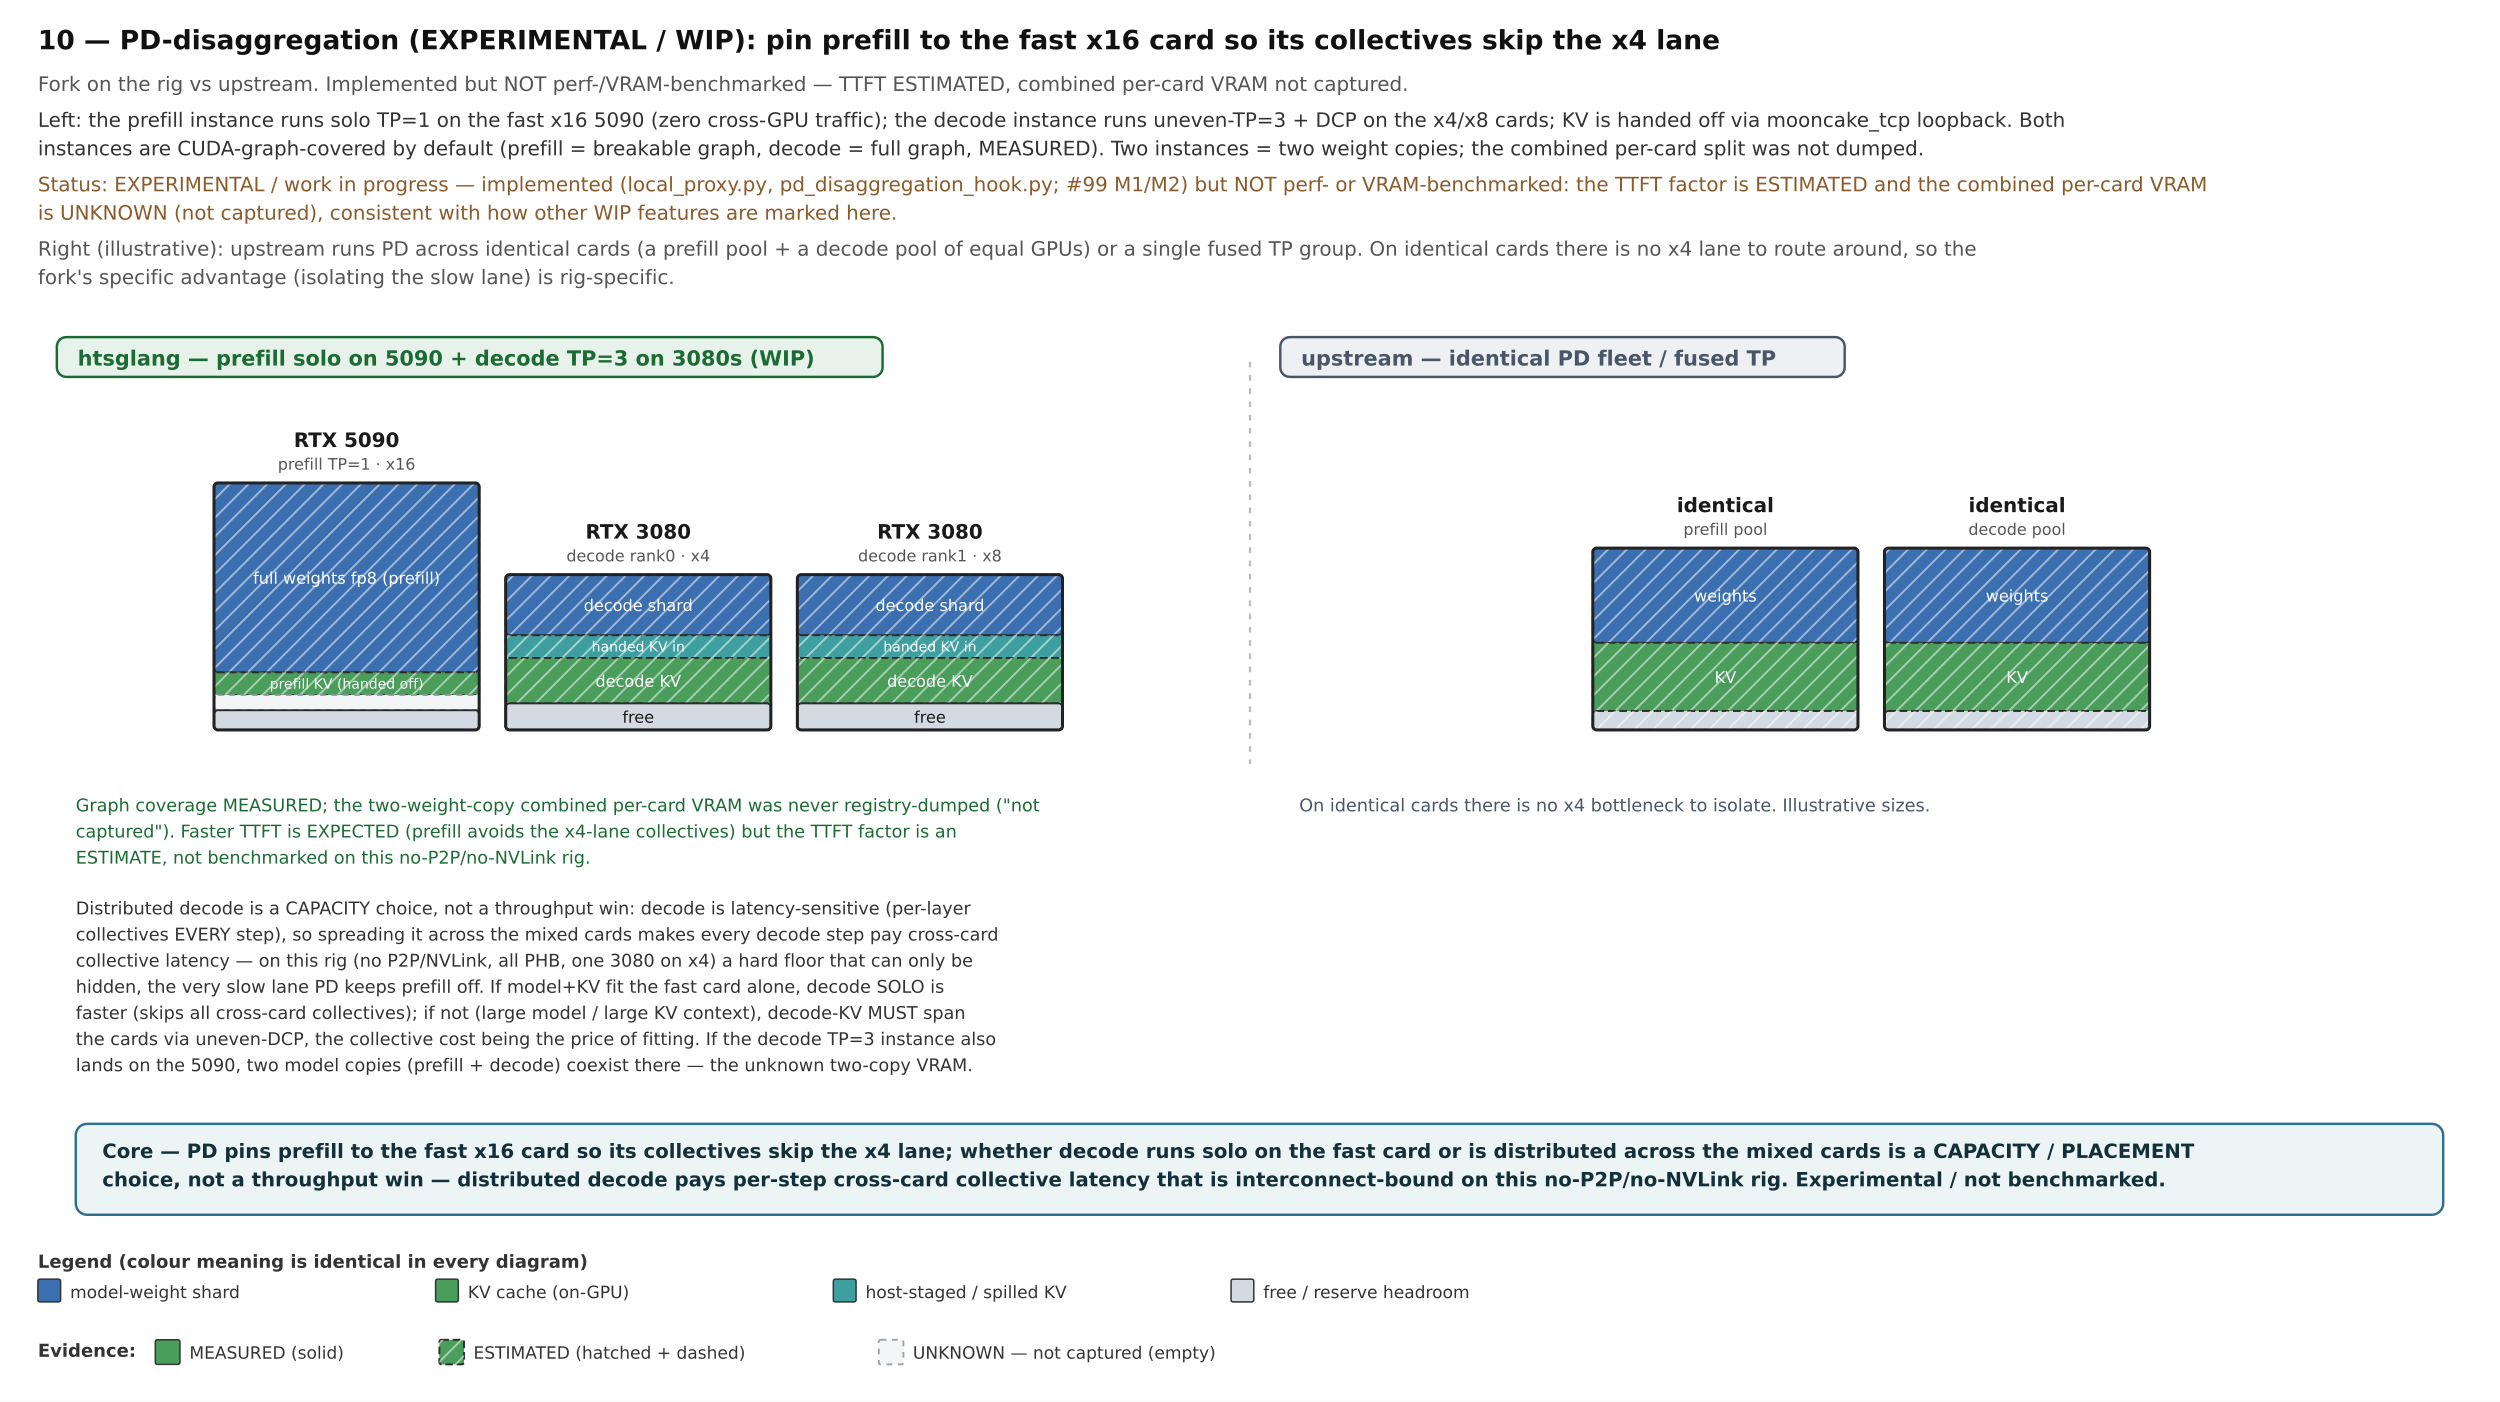
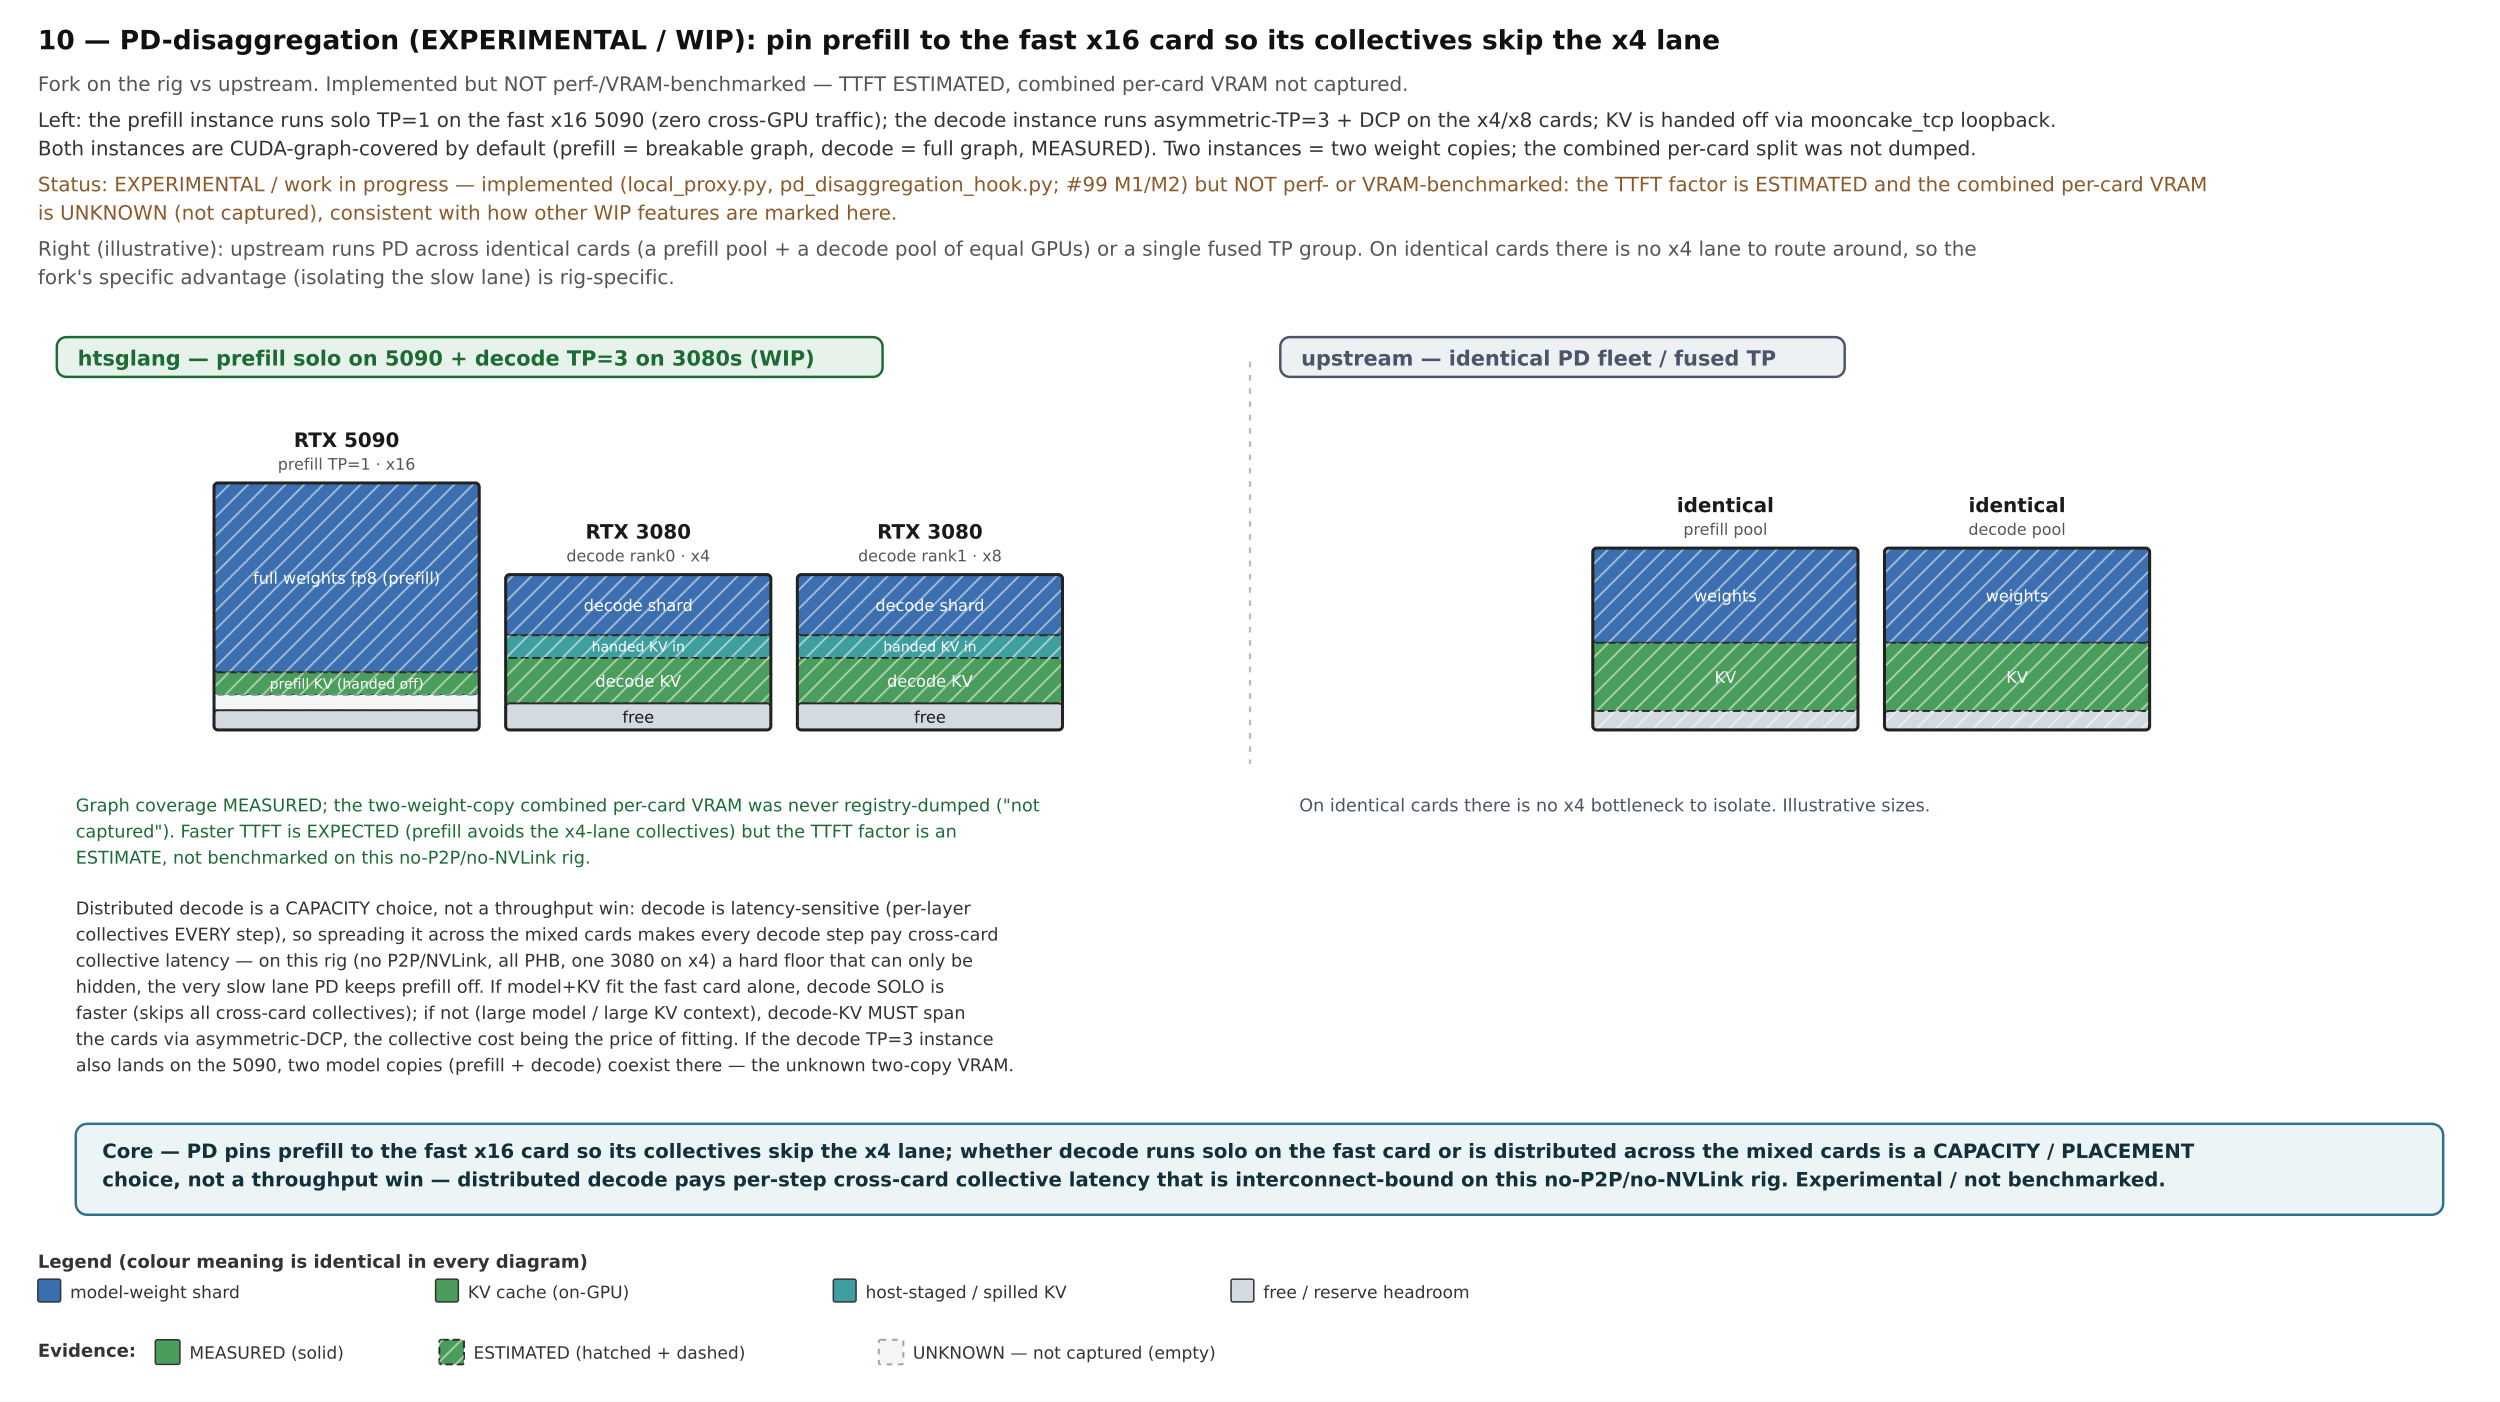
<svg xmlns="http://www.w3.org/2000/svg" viewBox="0 0 1320 740" width="1320" height="740" font-family="sans-serif">
  <defs>
    <pattern id="hatch" patternUnits="userSpaceOnUse" width="7" height="7" patternTransform="rotate(45)">
      <line x1="0" y1="0" x2="0" y2="7" stroke="#ffffff" stroke-width="2" stroke-opacity="0.5" />
    </pattern>
    <marker id="arr" markerWidth="9" markerHeight="9" refX="6.5" refY="3" orient="auto" markerUnits="userSpaceOnUse">
      <path d="M0,0 L7,3 L0,6 Z" fill="#333" />
    </marker>
    <marker id="arrP" markerWidth="9" markerHeight="9" refX="6.5" refY="3" orient="auto" markerUnits="userSpaceOnUse">
      <path d="M0,0 L7,3 L0,6 Z" fill="#8a5a2b" />
    </marker>
    <marker id="arrG" markerWidth="9" markerHeight="9" refX="6.5" refY="3" orient="auto" markerUnits="userSpaceOnUse">
      <path d="M0,0 L7,3 L0,6 Z" fill="#227a3a" />
    </marker>
    <marker id="arrR" markerWidth="9" markerHeight="9" refX="6.5" refY="3" orient="auto" markerUnits="userSpaceOnUse">
      <path d="M0,0 L7,3 L0,6 Z" fill="#c0504d" />
    </marker>
    <marker id="arrB" markerWidth="9" markerHeight="9" refX="6.5" refY="3" orient="auto" markerUnits="userSpaceOnUse">
      <path d="M0,0 L7,3 L0,6 Z" fill="#3b6fb0" />
    </marker>
    <marker id="arrV" markerWidth="9" markerHeight="9" refX="6.5" refY="3" orient="auto" markerUnits="userSpaceOnUse">
      <path d="M0,0 L7,3 L0,6 Z" fill="#7d5ba6" />
    </marker>
  </defs>
  <rect x="0.0" y="0.0" width="1320.0" height="740.0" rx="0" fill="#ffffff" stroke="none" stroke-width="0" />
  <text x="20.0" y="26.0" font-family="DejaVu Sans, Verdana, Arial, sans-serif" font-size="14" font-weight="bold" text-anchor="start" fill="#111">10 — PD-disaggregation (EXPERIMENTAL / WIP): pin prefill to the fast x16 card so its collectives skip the x4 lane</text>
  <text x="20.0" y="48.0" font-family="DejaVu Sans, Verdana, Arial, sans-serif" font-size="10.5" font-weight="normal" text-anchor="start" fill="#555">Fork on the rig vs upstream. Implemented but NOT perf-/VRAM-benchmarked — TTFT ESTIMATED, combined per-card VRAM not captured.</text>
-   <text x="20.0" y="67.0" font-family="DejaVu Sans, Verdana, Arial, sans-serif" font-size="10.5" font-weight="normal" text-anchor="start" fill="#333">Left: the prefill instance runs solo TP=1 on the fast x16 5090 (zero cross-GPU traffic); the decode instance runs uneven-TP=3 + DCP on the x4/x8 cards; KV is handed off via mooncake_tcp loopback. Both</text>
-   <text x="20.0" y="82.0" font-family="DejaVu Sans, Verdana, Arial, sans-serif" font-size="10.5" font-weight="normal" text-anchor="start" fill="#333">instances are CUDA-graph-covered by default (prefill = breakable graph, decode = full graph, MEASURED). Two instances = two weight copies; the combined per-card split was not dumped.</text>
+   <text x="20.0" y="67.0" font-family="DejaVu Sans, Verdana, Arial, sans-serif" font-size="10.5" font-weight="normal" text-anchor="start" fill="#333">Left: the prefill instance runs solo TP=1 on the fast x16 5090 (zero cross-GPU traffic); the decode instance runs asymmetric-TP=3 + DCP on the x4/x8 cards; KV is handed off via mooncake_tcp loopback.</text>
+   <text x="20.0" y="82.0" font-family="DejaVu Sans, Verdana, Arial, sans-serif" font-size="10.5" font-weight="normal" text-anchor="start" fill="#333">Both instances are CUDA-graph-covered by default (prefill = breakable graph, decode = full graph, MEASURED). Two instances = two weight copies; the combined per-card split was not dumped.</text>
  <text x="20.0" y="101.0" font-family="DejaVu Sans, Verdana, Arial, sans-serif" font-size="10.5" font-weight="normal" text-anchor="start" fill="#8a5a2b">Status: EXPERIMENTAL / work in progress — implemented (local_proxy.py, pd_disaggregation_hook.py; #99 M1/M2) but NOT perf- or VRAM-benchmarked: the TTFT factor is ESTIMATED and the combined per-card VRAM</text>
  <text x="20.0" y="116.0" font-family="DejaVu Sans, Verdana, Arial, sans-serif" font-size="10.5" font-weight="normal" text-anchor="start" fill="#8a5a2b">is UNKNOWN (not captured), consistent with how other WIP features are marked here.</text>
  <text x="20.0" y="135.0" font-family="DejaVu Sans, Verdana, Arial, sans-serif" font-size="10.5" font-weight="normal" text-anchor="start" fill="#555">Right (illustrative): upstream runs PD across identical cards (a prefill pool + a decode pool of equal GPUs) or a single fused TP group. On identical cards there is no x4 lane to route around, so the</text>
  <text x="20.0" y="150.0" font-family="DejaVu Sans, Verdana, Arial, sans-serif" font-size="10.5" font-weight="normal" text-anchor="start" fill="#555">fork's specific advantage (isolating the slow lane) is rig-specific.</text>
  <rect x="30.0" y="178.0" width="436.0" height="21.0" rx="5" fill="#e7f2ea" stroke="#1d6b34" stroke-width="1.3" />
  <text x="41.0" y="193.0" font-family="DejaVu Sans, Verdana, Arial, sans-serif" font-size="11" font-weight="bold" text-anchor="start" fill="#1d6b34">htsglang — prefill solo on 5090 + decode TP=3 on 3080s (WIP)</text>
  <rect x="676.0" y="178.0" width="298.0" height="21.0" rx="5" fill="#eef1f4" stroke="#4a5568" stroke-width="1.3" />
  <text x="687.0" y="193.0" font-family="DejaVu Sans, Verdana, Arial, sans-serif" font-size="11" font-weight="bold" text-anchor="start" fill="#4a5568">upstream — identical PD fleet / fused TP</text>
  <text x="183.0" y="236.0" font-family="DejaVu Sans, Verdana, Arial, sans-serif" font-size="10.5" font-weight="bold" text-anchor="middle" fill="#1a1a1a">RTX 5090</text>
  <text x="183.0" y="248.0" font-family="DejaVu Sans, Verdana, Arial, sans-serif" font-size="8.4" font-weight="normal" text-anchor="middle" fill="#555">prefill TP=1 · x16</text>
  <rect x="113.0" y="255.0" width="140.0" height="100.0" rx="2" fill="#3b6fb0" stroke="#2b2b2b" stroke-width="1.0" stroke-dasharray="4 2" />
  <rect x="113.0" y="255.0" width="140.0" height="100.0" fill="url(#hatch)" stroke="none" />
  <text x="183.0" y="308.2" font-family="DejaVu Sans, Verdana, Arial, sans-serif" font-size="8.5" font-weight="normal" text-anchor="middle" fill="#ffffff">full weights fp8 (prefill)</text>
  <rect x="113.0" y="355.0" width="140.0" height="12.0" rx="2" fill="#4a9d5b" stroke="#2b2b2b" stroke-width="1.0" stroke-dasharray="4 2" />
  <rect x="113.0" y="355.0" width="140.0" height="12.0" fill="url(#hatch)" stroke="none" />
  <text x="183.0" y="363.6" font-family="DejaVu Sans, Verdana, Arial, sans-serif" font-size="7.4" font-weight="normal" text-anchor="middle" fill="#ffffff">prefill KV (handed off)</text>
  <rect x="113.0" y="367.0" width="140.0" height="8.0" rx="2" fill="#f4f5f6" stroke="#9aa3ac" stroke-width="1.0" stroke-dasharray="3 3" />
  <rect x="113.0" y="375.0" width="140.0" height="10.4" rx="2" fill="#d3dae1" stroke="#2b2b2b" stroke-width="1.0" />
  <rect x="113.0" y="255.0" width="140.0" height="130.4" rx="2" fill="none" stroke="#222" stroke-width="1.6" />
  <text x="337.0" y="284.4" font-family="DejaVu Sans, Verdana, Arial, sans-serif" font-size="10.5" font-weight="bold" text-anchor="middle" fill="#1a1a1a">RTX 3080</text>
  <text x="337.0" y="296.4" font-family="DejaVu Sans, Verdana, Arial, sans-serif" font-size="8.4" font-weight="normal" text-anchor="middle" fill="#555">decode rank0 · x4</text>
  <rect x="267.0" y="303.4" width="140.0" height="32.0" rx="2" fill="#3b6fb0" stroke="#2b2b2b" stroke-width="1.0" stroke-dasharray="4 2" />
  <rect x="267.0" y="303.4" width="140.0" height="32.0" fill="url(#hatch)" stroke="none" />
  <text x="337.0" y="322.6" font-family="DejaVu Sans, Verdana, Arial, sans-serif" font-size="8.5" font-weight="normal" text-anchor="middle" fill="#ffffff">decode shard</text>
  <rect x="267.0" y="335.4" width="140.0" height="12.0" rx="2" fill="#3f9fa0" stroke="#2b2b2b" stroke-width="1.0" stroke-dasharray="4 2" />
  <rect x="267.0" y="335.4" width="140.0" height="12.0" fill="url(#hatch)" stroke="none" />
  <text x="337.0" y="344.0" font-family="DejaVu Sans, Verdana, Arial, sans-serif" font-size="7.4" font-weight="normal" text-anchor="middle" fill="#ffffff">handed KV in</text>
  <rect x="267.0" y="347.4" width="140.0" height="24.0" rx="2" fill="#4a9d5b" stroke="#2b2b2b" stroke-width="1.0" stroke-dasharray="4 2" />
  <rect x="267.0" y="347.4" width="140.0" height="24.0" fill="url(#hatch)" stroke="none" />
  <text x="337.0" y="362.6" font-family="DejaVu Sans, Verdana, Arial, sans-serif" font-size="8.5" font-weight="normal" text-anchor="middle" fill="#ffffff">decode KV</text>
  <rect x="267.0" y="371.4" width="140.0" height="14.0" rx="2" fill="#d3dae1" stroke="#2b2b2b" stroke-width="1.0" />
  <text x="337.0" y="381.6" font-family="DejaVu Sans, Verdana, Arial, sans-serif" font-size="8.5" font-weight="normal" text-anchor="middle" fill="#1a1a1a">free</text>
  <rect x="267.0" y="303.4" width="140.0" height="82.0" rx="2" fill="none" stroke="#222" stroke-width="1.6" />
  <text x="491.0" y="284.4" font-family="DejaVu Sans, Verdana, Arial, sans-serif" font-size="10.5" font-weight="bold" text-anchor="middle" fill="#1a1a1a">RTX 3080</text>
  <text x="491.0" y="296.4" font-family="DejaVu Sans, Verdana, Arial, sans-serif" font-size="8.4" font-weight="normal" text-anchor="middle" fill="#555">decode rank1 · x8</text>
  <rect x="421.0" y="303.4" width="140.0" height="32.0" rx="2" fill="#3b6fb0" stroke="#2b2b2b" stroke-width="1.0" stroke-dasharray="4 2" />
  <rect x="421.0" y="303.4" width="140.0" height="32.0" fill="url(#hatch)" stroke="none" />
  <text x="491.0" y="322.6" font-family="DejaVu Sans, Verdana, Arial, sans-serif" font-size="8.5" font-weight="normal" text-anchor="middle" fill="#ffffff">decode shard</text>
  <rect x="421.0" y="335.4" width="140.0" height="12.0" rx="2" fill="#3f9fa0" stroke="#2b2b2b" stroke-width="1.0" stroke-dasharray="4 2" />
  <rect x="421.0" y="335.4" width="140.0" height="12.0" fill="url(#hatch)" stroke="none" />
  <text x="491.0" y="344.0" font-family="DejaVu Sans, Verdana, Arial, sans-serif" font-size="7.4" font-weight="normal" text-anchor="middle" fill="#ffffff">handed KV in</text>
  <rect x="421.0" y="347.4" width="140.0" height="24.0" rx="2" fill="#4a9d5b" stroke="#2b2b2b" stroke-width="1.0" stroke-dasharray="4 2" />
  <rect x="421.0" y="347.4" width="140.0" height="24.0" fill="url(#hatch)" stroke="none" />
  <text x="491.0" y="362.6" font-family="DejaVu Sans, Verdana, Arial, sans-serif" font-size="8.5" font-weight="normal" text-anchor="middle" fill="#ffffff">decode KV</text>
  <rect x="421.0" y="371.4" width="140.0" height="14.0" rx="2" fill="#d3dae1" stroke="#2b2b2b" stroke-width="1.0" />
  <text x="491.0" y="381.6" font-family="DejaVu Sans, Verdana, Arial, sans-serif" font-size="8.5" font-weight="normal" text-anchor="middle" fill="#1a1a1a">free</text>
  <rect x="421.0" y="303.4" width="140.0" height="82.0" rx="2" fill="none" stroke="#222" stroke-width="1.6" />
  <text x="911.0" y="270.4" font-family="DejaVu Sans, Verdana, Arial, sans-serif" font-size="10.5" font-weight="bold" text-anchor="middle" fill="#1a1a1a">identical</text>
  <text x="911.0" y="282.4" font-family="DejaVu Sans, Verdana, Arial, sans-serif" font-size="8.4" font-weight="normal" text-anchor="middle" fill="#555">prefill pool</text>
  <rect x="841.0" y="289.4" width="140.0" height="50.0" rx="2" fill="#3b6fb0" stroke="#2b2b2b" stroke-width="1.0" stroke-dasharray="4 2" />
  <rect x="841.0" y="289.4" width="140.0" height="50.0" fill="url(#hatch)" stroke="none" />
  <text x="911.0" y="317.6" font-family="DejaVu Sans, Verdana, Arial, sans-serif" font-size="8.5" font-weight="normal" text-anchor="middle" fill="#ffffff">weights</text>
  <rect x="841.0" y="339.4" width="140.0" height="36.0" rx="2" fill="#4a9d5b" stroke="#2b2b2b" stroke-width="1.0" stroke-dasharray="4 2" />
  <rect x="841.0" y="339.4" width="140.0" height="36.0" fill="url(#hatch)" stroke="none" />
  <text x="911.0" y="360.6" font-family="DejaVu Sans, Verdana, Arial, sans-serif" font-size="8.5" font-weight="normal" text-anchor="middle" fill="#ffffff">KV</text>
  <rect x="841.0" y="375.4" width="140.0" height="10.0" rx="2" fill="#d3dae1" stroke="#2b2b2b" stroke-width="1.0" stroke-dasharray="4 2" />
  <rect x="841.0" y="375.4" width="140.0" height="10.0" fill="url(#hatch)" stroke="none" />
  <rect x="841.0" y="289.4" width="140.0" height="96.0" rx="2" fill="none" stroke="#222" stroke-width="1.6" />
  <text x="1065.0" y="270.4" font-family="DejaVu Sans, Verdana, Arial, sans-serif" font-size="10.5" font-weight="bold" text-anchor="middle" fill="#1a1a1a">identical</text>
  <text x="1065.0" y="282.4" font-family="DejaVu Sans, Verdana, Arial, sans-serif" font-size="8.4" font-weight="normal" text-anchor="middle" fill="#555">decode pool</text>
  <rect x="995.0" y="289.4" width="140.0" height="50.0" rx="2" fill="#3b6fb0" stroke="#2b2b2b" stroke-width="1.0" stroke-dasharray="4 2" />
  <rect x="995.0" y="289.4" width="140.0" height="50.0" fill="url(#hatch)" stroke="none" />
  <text x="1065.0" y="317.6" font-family="DejaVu Sans, Verdana, Arial, sans-serif" font-size="8.5" font-weight="normal" text-anchor="middle" fill="#ffffff">weights</text>
  <rect x="995.0" y="339.4" width="140.0" height="36.0" rx="2" fill="#4a9d5b" stroke="#2b2b2b" stroke-width="1.0" stroke-dasharray="4 2" />
  <rect x="995.0" y="339.4" width="140.0" height="36.0" fill="url(#hatch)" stroke="none" />
  <text x="1065.0" y="360.6" font-family="DejaVu Sans, Verdana, Arial, sans-serif" font-size="8.5" font-weight="normal" text-anchor="middle" fill="#ffffff">KV</text>
  <rect x="995.0" y="375.4" width="140.0" height="10.0" rx="2" fill="#d3dae1" stroke="#2b2b2b" stroke-width="1.0" stroke-dasharray="4 2" />
  <rect x="995.0" y="375.4" width="140.0" height="10.0" fill="url(#hatch)" stroke="none" />
  <rect x="995.0" y="289.4" width="140.0" height="96.0" rx="2" fill="none" stroke="#222" stroke-width="1.6" />
  <line x1="660.0" y1="191.0" x2="660.0" y2="403.4" stroke="#bbb" stroke-width="1.2" stroke-dasharray="3 4" />
  <text x="40.0" y="428.4" font-family="DejaVu Sans, Verdana, Arial, sans-serif" font-size="9.3" font-weight="normal" text-anchor="start" fill="#1d6b34">Graph coverage MEASURED; the two-weight-copy combined per-card VRAM was never registry-dumped ("not</text>
  <text x="40.0" y="442.2" font-family="DejaVu Sans, Verdana, Arial, sans-serif" font-size="9.3" font-weight="normal" text-anchor="start" fill="#1d6b34">captured"). Faster TTFT is EXPECTED (prefill avoids the x4-lane collectives) but the TTFT factor is an</text>
  <text x="40.0" y="456.0" font-family="DejaVu Sans, Verdana, Arial, sans-serif" font-size="9.3" font-weight="normal" text-anchor="start" fill="#1d6b34">ESTIMATE, not benchmarked on this no-P2P/no-NVLink rig.</text>
  <text x="40.0" y="482.8" font-family="DejaVu Sans, Verdana, Arial, sans-serif" font-size="9.3" font-weight="normal" text-anchor="start" fill="#333">Distributed decode is a CAPACITY choice, not a throughput win: decode is latency-sensitive (per-layer</text>
  <text x="40.0" y="496.6" font-family="DejaVu Sans, Verdana, Arial, sans-serif" font-size="9.3" font-weight="normal" text-anchor="start" fill="#333">collectives EVERY step), so spreading it across the mixed cards makes every decode step pay cross-card</text>
  <text x="40.0" y="510.4" font-family="DejaVu Sans, Verdana, Arial, sans-serif" font-size="9.3" font-weight="normal" text-anchor="start" fill="#333">collective latency — on this rig (no P2P/NVLink, all PHB, one 3080 on x4) a hard floor that can only be</text>
  <text x="40.0" y="524.2" font-family="DejaVu Sans, Verdana, Arial, sans-serif" font-size="9.3" font-weight="normal" text-anchor="start" fill="#333">hidden, the very slow lane PD keeps prefill off. If model+KV fit the fast card alone, decode SOLO is</text>
  <text x="40.0" y="538.0" font-family="DejaVu Sans, Verdana, Arial, sans-serif" font-size="9.3" font-weight="normal" text-anchor="start" fill="#333">faster (skips all cross-card collectives); if not (large model / large KV context), decode-KV MUST span</text>
-   <text x="40.0" y="551.8" font-family="DejaVu Sans, Verdana, Arial, sans-serif" font-size="9.3" font-weight="normal" text-anchor="start" fill="#333">the cards via uneven-DCP, the collective cost being the price of fitting. If the decode TP=3 instance also</text>
-   <text x="40.0" y="565.6" font-family="DejaVu Sans, Verdana, Arial, sans-serif" font-size="9.3" font-weight="normal" text-anchor="start" fill="#333">lands on the 5090, two model copies (prefill + decode) coexist there — the unknown two-copy VRAM.</text>
+   <text x="40.0" y="551.8" font-family="DejaVu Sans, Verdana, Arial, sans-serif" font-size="9.3" font-weight="normal" text-anchor="start" fill="#333">the cards via asymmetric-DCP, the collective cost being the price of fitting. If the decode TP=3 instance</text>
+   <text x="40.0" y="565.6" font-family="DejaVu Sans, Verdana, Arial, sans-serif" font-size="9.3" font-weight="normal" text-anchor="start" fill="#333">also lands on the 5090, two model copies (prefill + decode) coexist there — the unknown two-copy VRAM.</text>
  <text x="686.0" y="428.4" font-family="DejaVu Sans, Verdana, Arial, sans-serif" font-size="9.3" font-weight="normal" text-anchor="start" fill="#4a5568">On identical cards there is no x4 bottleneck to isolate. Illustrative sizes.</text>
  <rect x="40.0" y="593.4" width="1250.0" height="48.0" rx="6" fill="#edf4f6" stroke="#2f6f8f" stroke-width="1.3" />
  <text x="54.0" y="611.4" font-family="DejaVu Sans, Verdana, Arial, sans-serif" font-size="10.4" font-weight="bold" text-anchor="start" fill="#12303a">Core — PD pins prefill to the fast x16 card so its collectives skip the x4 lane; whether decode runs solo on the fast card or is distributed across the mixed cards is a CAPACITY / PLACEMENT</text>
  <text x="54.0" y="626.4" font-family="DejaVu Sans, Verdana, Arial, sans-serif" font-size="10.4" font-weight="bold" text-anchor="start" fill="#12303a">choice, not a throughput win — distributed decode pays per-step cross-card collective latency that is interconnect-bound on this no-P2P/no-NVLink rig. Experimental / not benchmarked.</text>
  <text x="20.0" y="669.4" font-family="DejaVu Sans, Verdana, Arial, sans-serif" font-size="9.5" font-weight="bold" text-anchor="start" fill="#333">Legend (colour meaning is identical in every diagram)</text>
  <rect x="20.0" y="675.4" width="12.0" height="12.0" rx="1" fill="#3b6fb0" stroke="#333" stroke-width="0.8" />
  <text x="37.0" y="685.4" font-family="DejaVu Sans, Verdana, Arial, sans-serif" font-size="9" font-weight="normal" text-anchor="start" fill="#333">model-weight shard</text>
  <rect x="230.0" y="675.4" width="12.0" height="12.0" rx="1" fill="#4a9d5b" stroke="#333" stroke-width="0.8" />
  <text x="247.0" y="685.4" font-family="DejaVu Sans, Verdana, Arial, sans-serif" font-size="9" font-weight="normal" text-anchor="start" fill="#333">KV cache (on-GPU)</text>
  <rect x="440.0" y="675.4" width="12.0" height="12.0" rx="1" fill="#3f9fa0" stroke="#333" stroke-width="0.8" />
  <text x="457.0" y="685.4" font-family="DejaVu Sans, Verdana, Arial, sans-serif" font-size="9" font-weight="normal" text-anchor="start" fill="#333">host-staged / spilled KV</text>
  <rect x="650.0" y="675.4" width="12.0" height="12.0" rx="1" fill="#d3dae1" stroke="#333" stroke-width="0.8" />
  <text x="667.0" y="685.4" font-family="DejaVu Sans, Verdana, Arial, sans-serif" font-size="9" font-weight="normal" text-anchor="start" fill="#333">free / reserve headroom</text>
  <text x="20.0" y="716.4" font-family="DejaVu Sans, Verdana, Arial, sans-serif" font-size="9.5" font-weight="bold" text-anchor="start" fill="#333">Evidence:</text>
  <rect x="82.0" y="707.4" width="13.0" height="13.0" rx="1" fill="#4a9d5b" stroke="#333" stroke-width="0.8" />
  <text x="100.0" y="717.4" font-family="DejaVu Sans, Verdana, Arial, sans-serif" font-size="9" font-weight="normal" text-anchor="start" fill="#333">MEASURED (solid)</text>
  <rect x="232.0" y="707.4" width="13.0" height="13.0" rx="1" fill="#4a9d5b" stroke="#2b2b2b" stroke-width="1.0" stroke-dasharray="4 2" />
  <rect x="232" y="707.4" width="13" height="13" fill="url(#hatch)" stroke="none" />
  <text x="250.0" y="717.4" font-family="DejaVu Sans, Verdana, Arial, sans-serif" font-size="9" font-weight="normal" text-anchor="start" fill="#333">ESTIMATED (hatched + dashed)</text>
  <rect x="464.0" y="707.4" width="13.0" height="13.0" rx="1" fill="#f4f5f6" stroke="#9aa3ac" stroke-width="1.0" stroke-dasharray="3 3" />
  <text x="482.0" y="717.4" font-family="DejaVu Sans, Verdana, Arial, sans-serif" font-size="9" font-weight="normal" text-anchor="start" fill="#333">UNKNOWN — not captured (empty)</text>
</svg>
